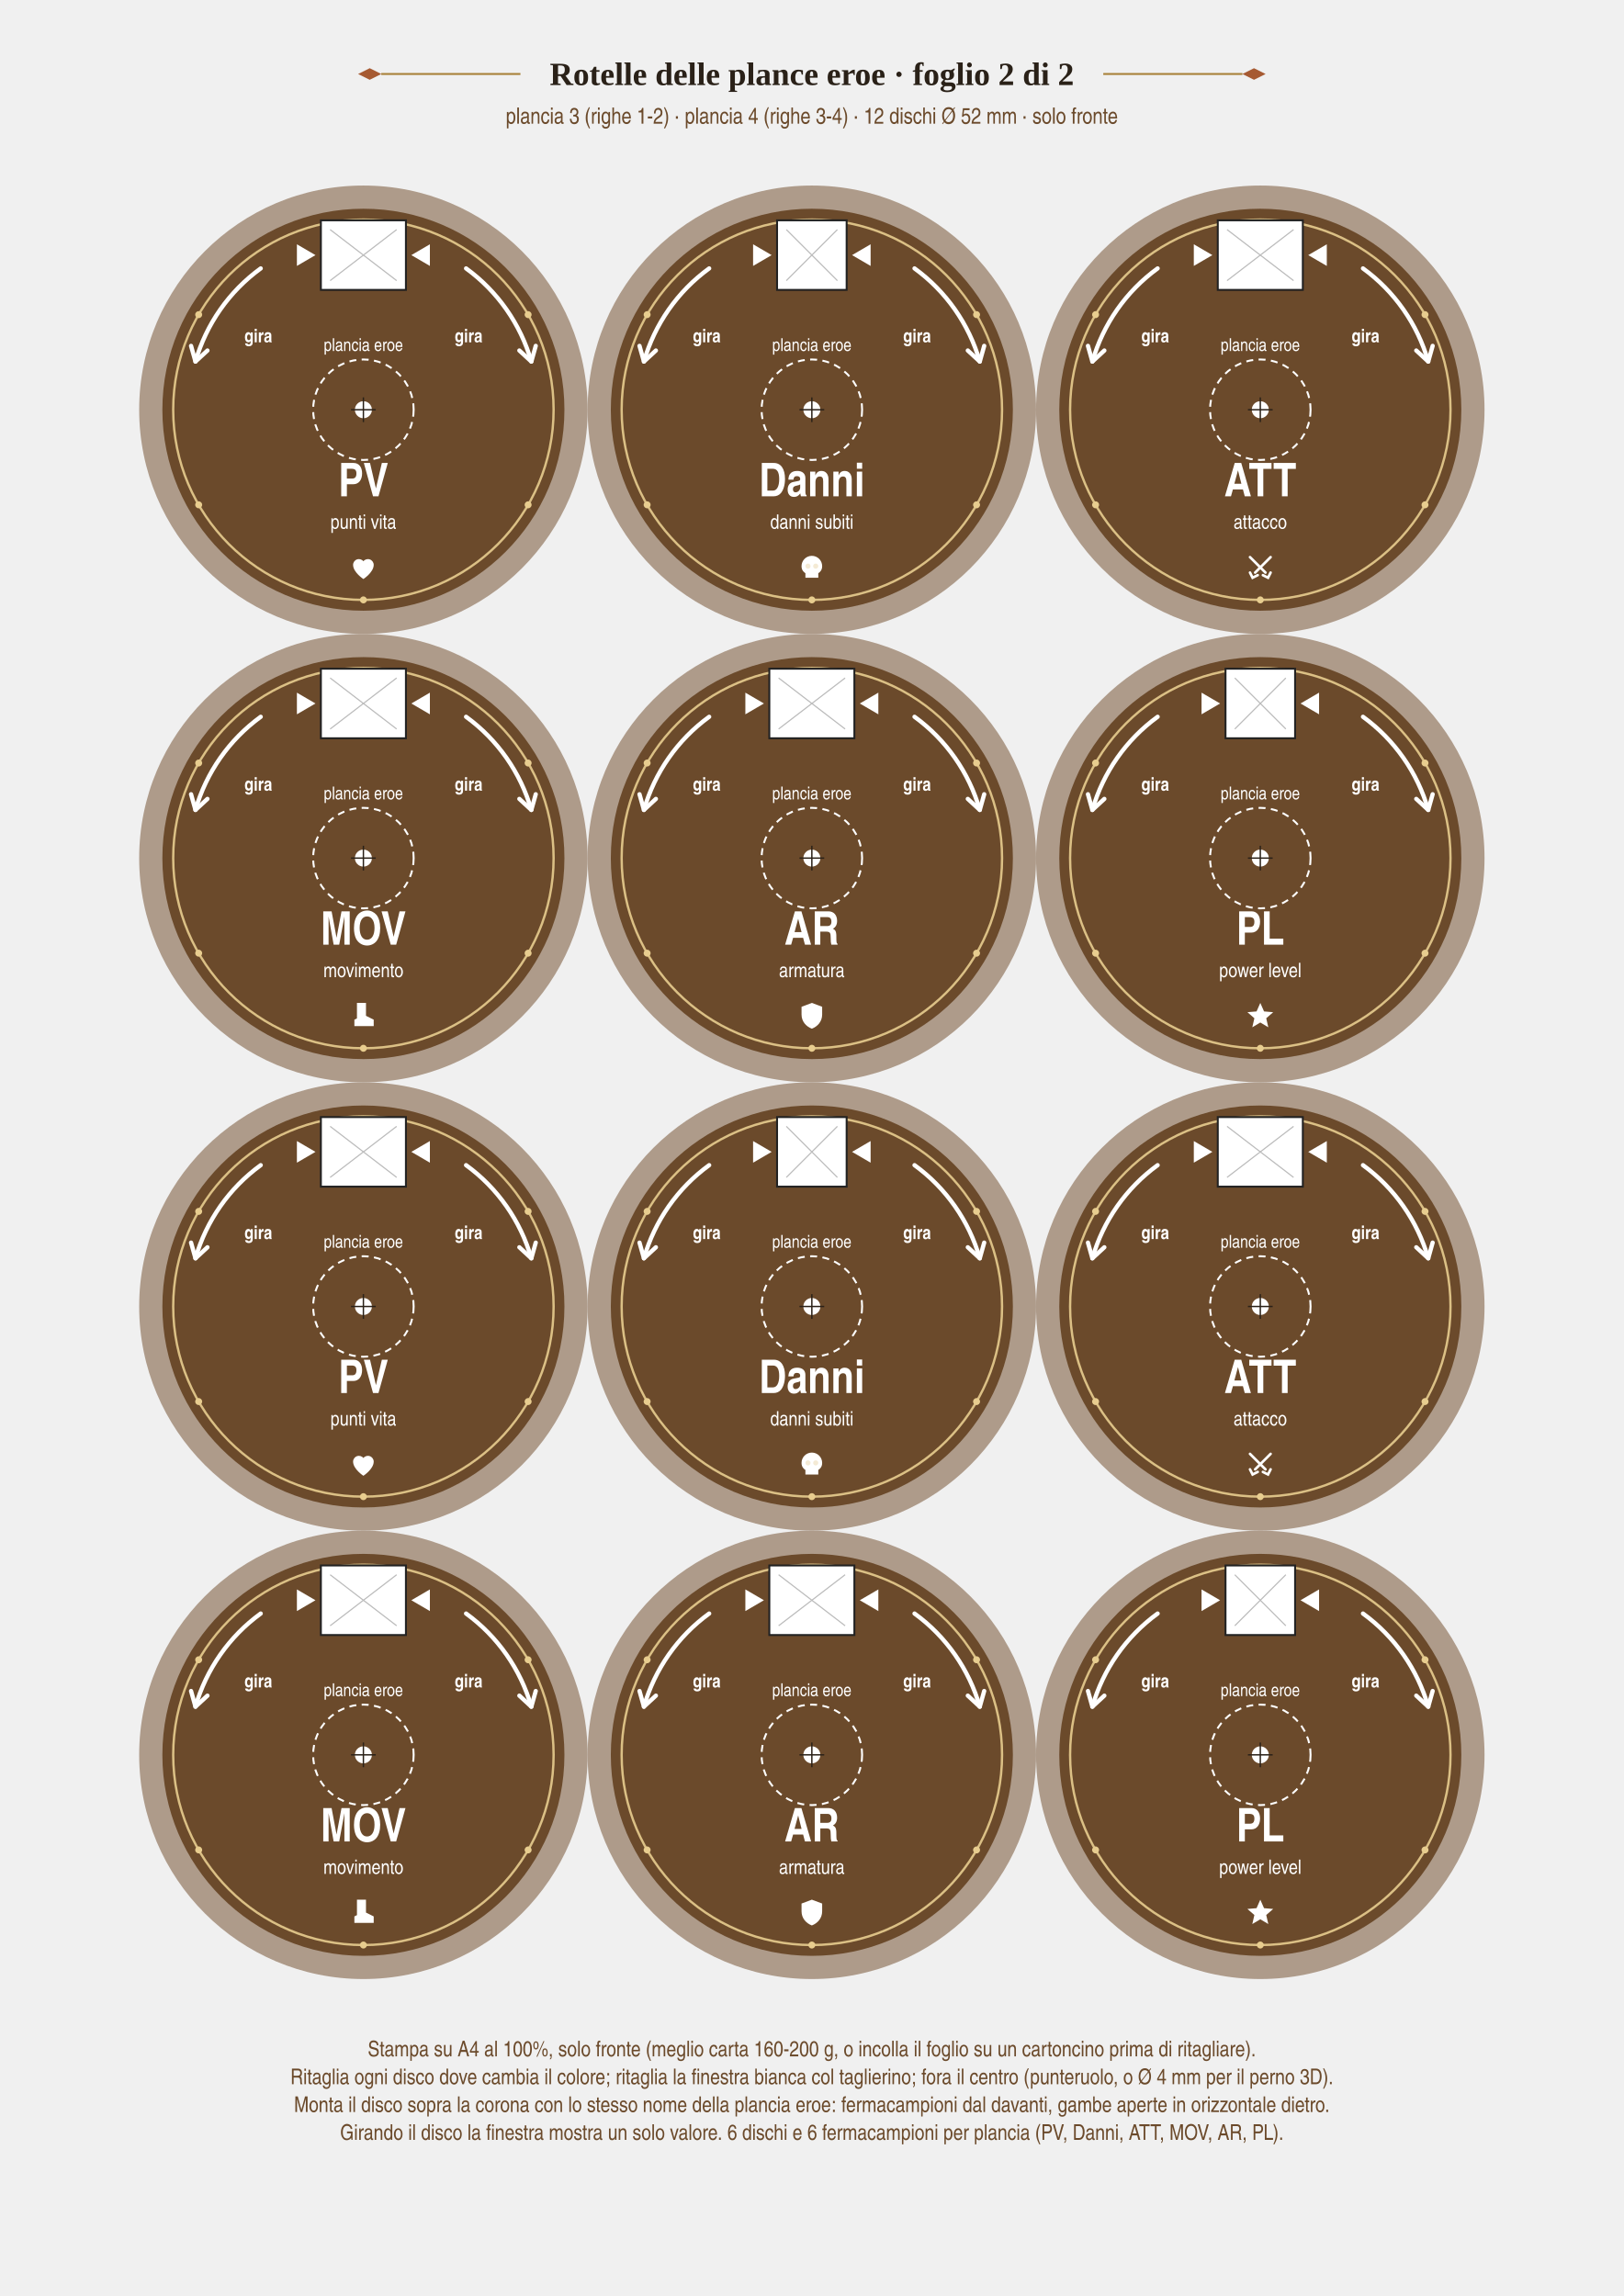
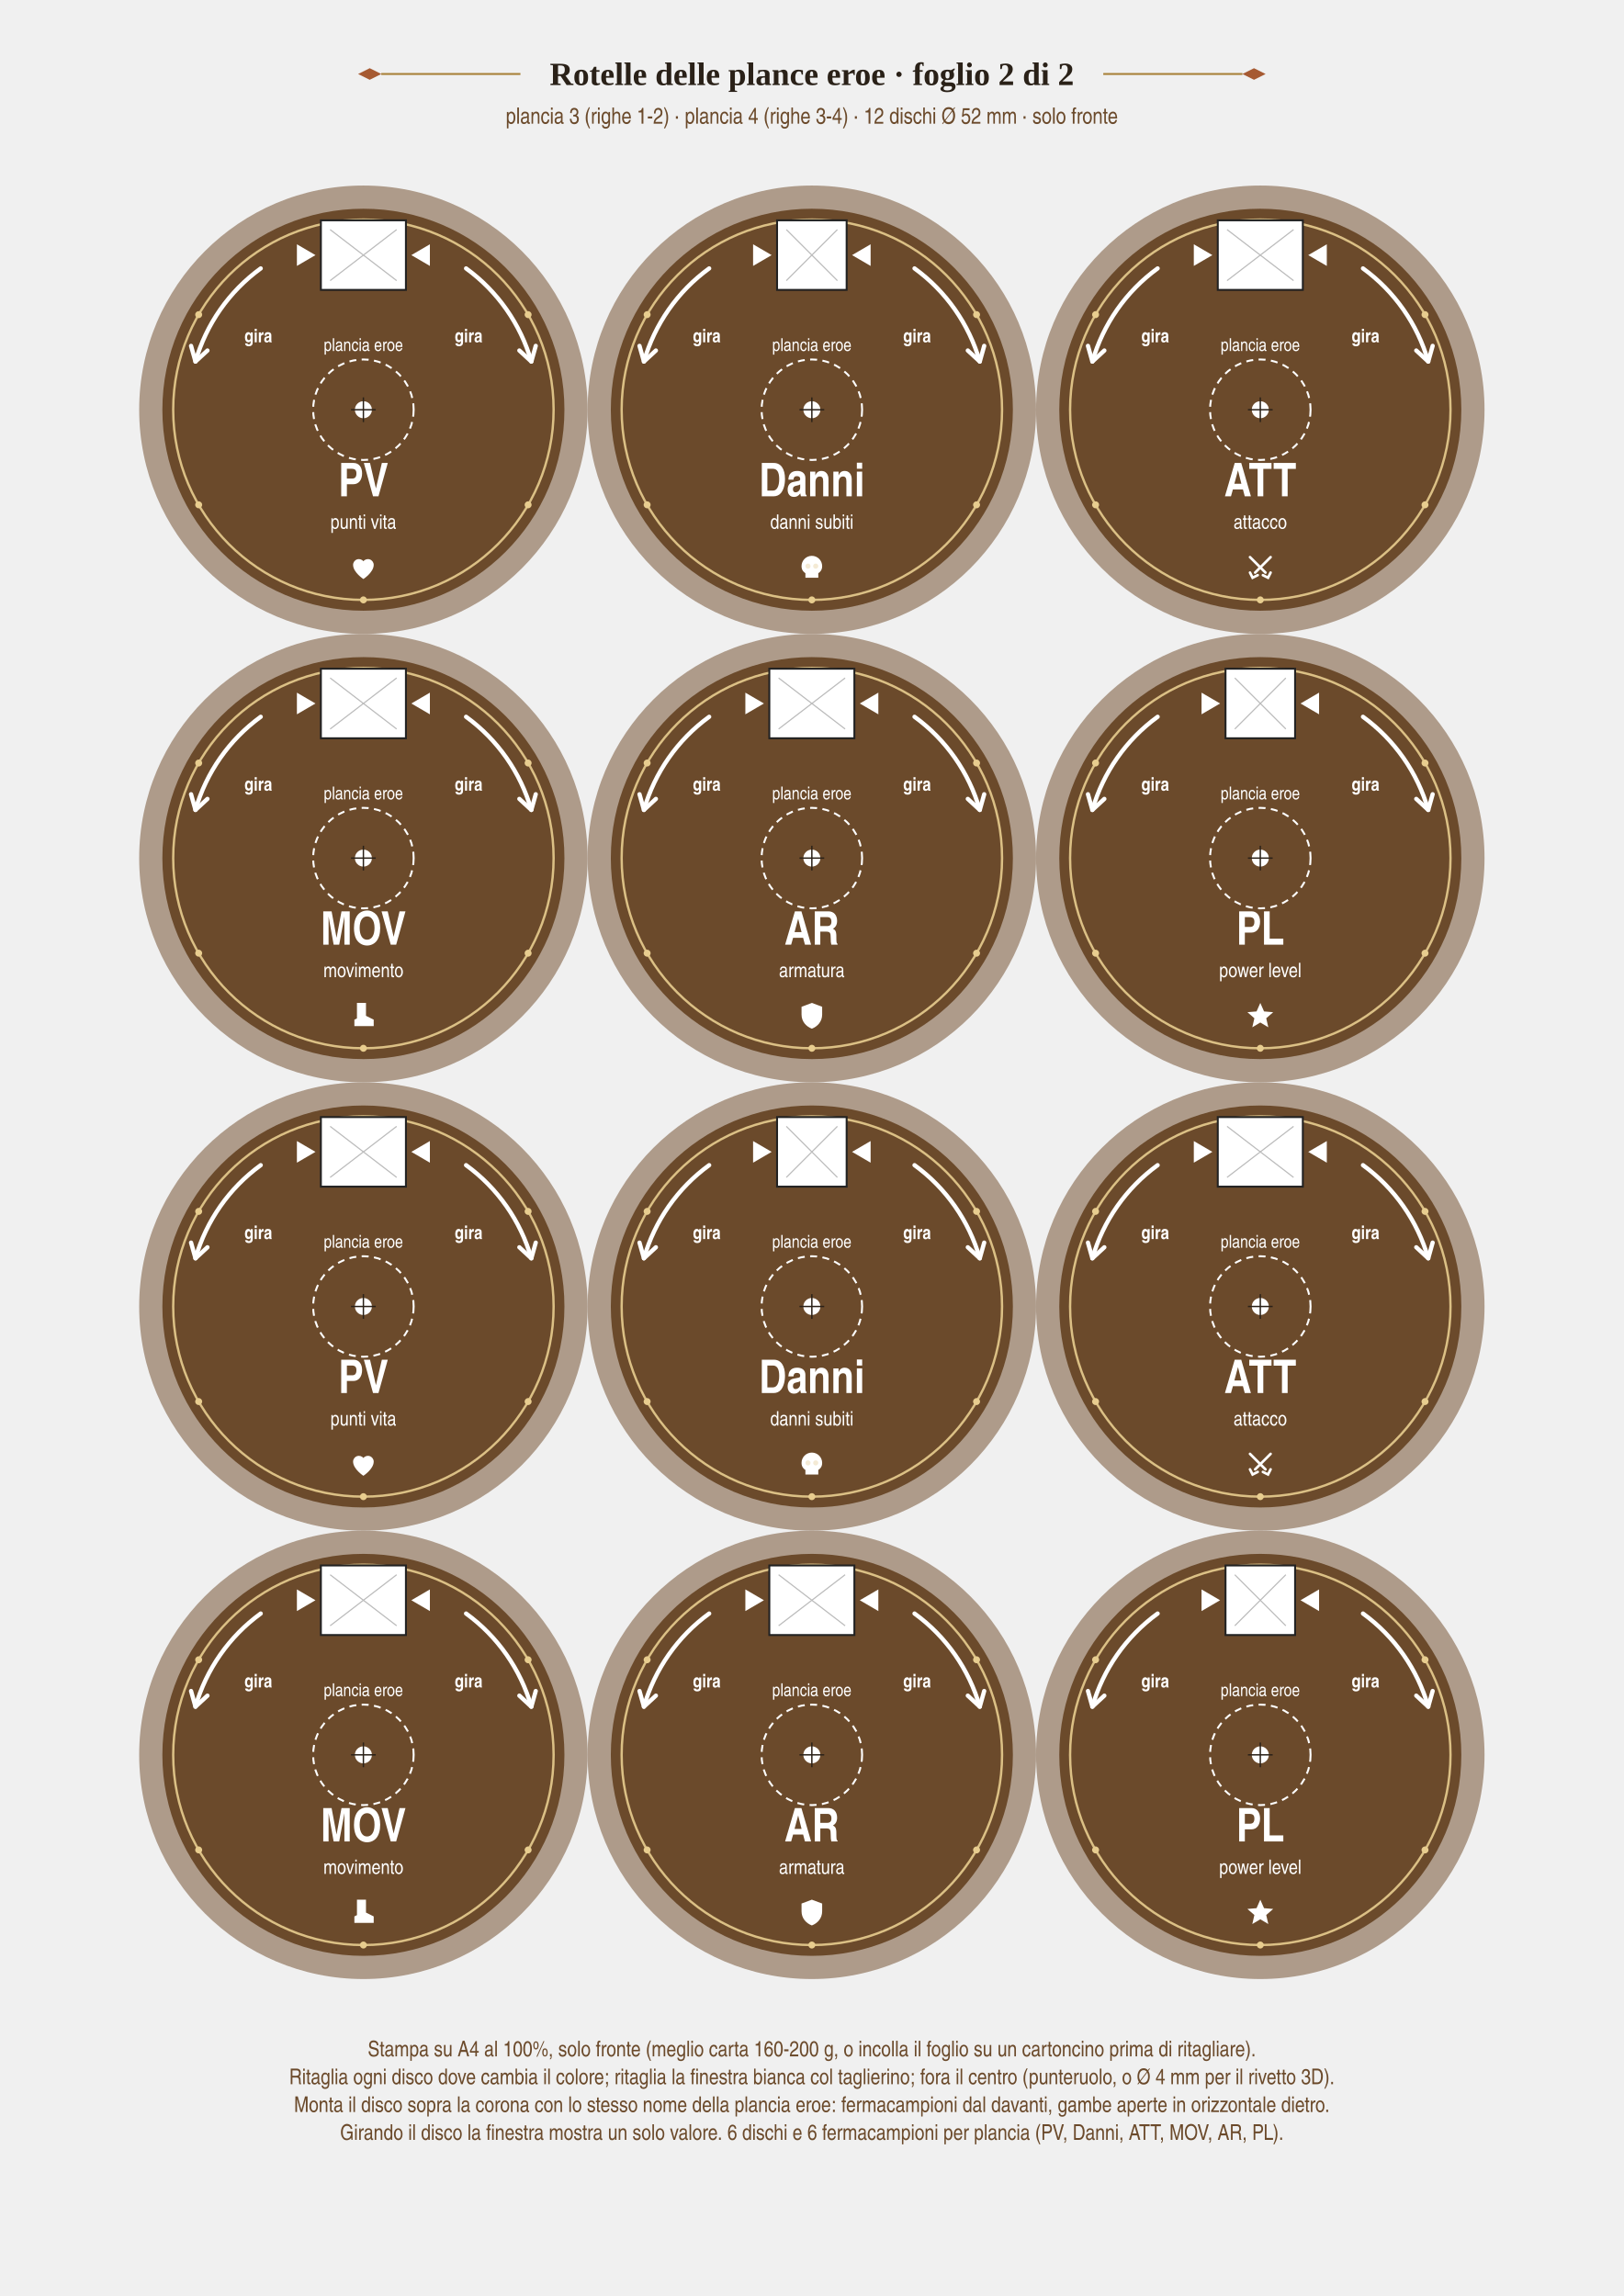
<svg xmlns="http://www.w3.org/2000/svg" width="210mm" height="297mm" viewBox="0 0 210 297" font-family="Liberation Sans Narrow">
  <text x="105.00" y="11.00" font-family="Liberation Serif" font-size="4.20" fill="#2a2118" text-anchor="middle" font-weight="bold">Rotelle delle plance eroe · foglio 2 di 2</text>
  <line x1="67.31" y1="9.57" x2="49.31" y2="9.57" stroke="#a8823a" stroke-width="0.25" />
  <polygon points="47.815,8.822 49.315,9.572 47.815,10.322 46.315,9.572" fill="#a65a32" />
  <line x1="142.69" y1="9.57" x2="160.69" y2="9.57" stroke="#a8823a" stroke-width="0.25" />
  <polygon points="162.185,8.822 163.685,9.572 162.185,10.322 160.685,9.572" fill="#a65a32" />
  <text x="105.00" y="16.00" font-family="Liberation Sans Narrow" font-size="2.90" fill="#6b4a2b" text-anchor="middle">plancia 3 (righe 1-2) · plancia 4 (righe 3-4) · 12 dischi Ø 52 mm · solo fronte</text>
  <circle cx="47.00" cy="53.00" r="29.00" fill="#ae9b8a" />
  <circle cx="47.00" cy="53.00" r="26.00" fill="#6b4a2b" />
  <circle cx="47.00" cy="53.00" r="24.60" fill="none" stroke="#e8cd8f" stroke-width="0.3" opacity="0.9" />
  <circle cx="68.304" cy="40.700" r="0.450" fill="#e8cd8f" />
  <circle cx="68.304" cy="65.300" r="0.450" fill="#e8cd8f" />
  <circle cx="47.000" cy="77.600" r="0.450" fill="#e8cd8f" />
  <circle cx="25.696" cy="65.300" r="0.450" fill="#e8cd8f" />
  <circle cx="25.696" cy="40.700" r="0.450" fill="#e8cd8f" />
  <rect x="41.50" y="28.50" width="11.0" height="9.0" fill="#ffffff" stroke="#222222" stroke-width="0.25" />
  <line x1="42.70" y1="29.70" x2="51.30" y2="36.30" stroke="#bbbbbb" stroke-width="0.15" />
  <line x1="51.30" y1="29.70" x2="42.70" y2="36.30" stroke="#bbbbbb" stroke-width="0.15" />
  <path d="M40.80 33.00L38.40 31.60L38.40 34.40Z" fill="#ffffff" />
  <path d="M53.20 33.00L55.60 31.60L55.60 34.40Z" fill="#ffffff" />
  <path d="M33.72 34.72A22.6 22.6 0 0 0 25.28 46.77" fill="none" stroke="#ffffff" stroke-width="0.55" stroke-linecap="round" />
  <path d="M24.71 44.74L25.28 46.77L26.83 45.34" fill="none" stroke="#ffffff" stroke-width="0.55" stroke-linecap="round" stroke-linejoin="round" />
  <text x="33.40" y="44.28" font-family="Liberation Sans Narrow" font-size="2.40" fill="#ffffff" text-anchor="middle" font-weight="bold">gira</text>
  <path d="M60.28 34.72A22.6 22.6 0 0 1 68.72 46.77" fill="none" stroke="#ffffff" stroke-width="0.55" stroke-linecap="round" />
  <path d="M69.29 44.74L68.72 46.77L67.17 45.34" fill="none" stroke="#ffffff" stroke-width="0.55" stroke-linecap="round" stroke-linejoin="round" />
  <text x="60.60" y="44.28" font-family="Liberation Sans Narrow" font-size="2.40" fill="#ffffff" text-anchor="middle" font-weight="bold">gira</text>
  <circle cx="47.00" cy="53.00" r="6.5" fill="none" stroke="#ffffff" stroke-width="0.25" stroke-dasharray="0.9 0.7" />
  <circle cx="47.00" cy="53.00" r="1.1" fill="#ffffff" />
  <line x1="45.40" y1="53.00" x2="48.60" y2="53.00" stroke="#2a2118" stroke-width="0.18" />
  <line x1="47.00" y1="51.40" x2="47.00" y2="54.60" stroke="#2a2118" stroke-width="0.18" />
  <text x="47.00" y="45.40" font-family="Liberation Sans Narrow" font-size="2.30" fill="#ffffff" text-anchor="middle">plancia eroe</text>
  <text x="47.00" y="64.20" font-family="Liberation Sans Narrow" font-size="6.00" fill="#ffffff" text-anchor="middle" font-weight="bold">PV</text>
  <text x="47.00" y="68.40" font-family="Liberation Sans Narrow" font-size="2.60" fill="#ffffff" text-anchor="middle">punti vita</text>
  <g transform="translate(45.00,71.40) scale(0.1666667)">
    <path d="M12 21s-8-5.2-8-11a4.5 4.5 0 0 1 8-2.8A4.5 4.5 0 0 1 20 10c0 5.8-8 11-8 11z" fill="#ffffff" />
  </g>
  <circle cx="105.00" cy="53.00" r="29.00" fill="#ae9b8a" />
  <circle cx="105.00" cy="53.00" r="26.00" fill="#6b4a2b" />
  <circle cx="105.00" cy="53.00" r="24.60" fill="none" stroke="#e8cd8f" stroke-width="0.3" opacity="0.9" />
  <circle cx="126.304" cy="40.700" r="0.450" fill="#e8cd8f" />
  <circle cx="126.304" cy="65.300" r="0.450" fill="#e8cd8f" />
  <circle cx="105.000" cy="77.600" r="0.450" fill="#e8cd8f" />
  <circle cx="83.696" cy="65.300" r="0.450" fill="#e8cd8f" />
  <circle cx="83.696" cy="40.700" r="0.450" fill="#e8cd8f" />
  <rect x="100.50" y="28.50" width="9.0" height="9.0" fill="#ffffff" stroke="#222222" stroke-width="0.25" />
  <line x1="101.70" y1="29.70" x2="108.30" y2="36.30" stroke="#bbbbbb" stroke-width="0.15" />
  <line x1="108.30" y1="29.70" x2="101.70" y2="36.30" stroke="#bbbbbb" stroke-width="0.15" />
  <path d="M99.80 33.00L97.40 31.60L97.40 34.40Z" fill="#ffffff" />
  <path d="M110.20 33.00L112.60 31.60L112.60 34.40Z" fill="#ffffff" />
  <path d="M91.72 34.72A22.6 22.6 0 0 0 83.28 46.77" fill="none" stroke="#ffffff" stroke-width="0.55" stroke-linecap="round" />
  <path d="M82.71 44.74L83.28 46.77L84.83 45.34" fill="none" stroke="#ffffff" stroke-width="0.55" stroke-linecap="round" stroke-linejoin="round" />
  <text x="91.40" y="44.28" font-family="Liberation Sans Narrow" font-size="2.40" fill="#ffffff" text-anchor="middle" font-weight="bold">gira</text>
  <path d="M118.28 34.72A22.6 22.6 0 0 1 126.72 46.77" fill="none" stroke="#ffffff" stroke-width="0.55" stroke-linecap="round" />
  <path d="M127.29 44.74L126.72 46.77L125.17 45.34" fill="none" stroke="#ffffff" stroke-width="0.55" stroke-linecap="round" stroke-linejoin="round" />
  <text x="118.60" y="44.28" font-family="Liberation Sans Narrow" font-size="2.40" fill="#ffffff" text-anchor="middle" font-weight="bold">gira</text>
  <circle cx="105.00" cy="53.00" r="6.5" fill="none" stroke="#ffffff" stroke-width="0.25" stroke-dasharray="0.9 0.7" />
  <circle cx="105.00" cy="53.00" r="1.1" fill="#ffffff" />
  <line x1="103.40" y1="53.00" x2="106.60" y2="53.00" stroke="#2a2118" stroke-width="0.18" />
  <line x1="105.00" y1="51.40" x2="105.00" y2="54.60" stroke="#2a2118" stroke-width="0.18" />
  <text x="105.00" y="45.40" font-family="Liberation Sans Narrow" font-size="2.30" fill="#ffffff" text-anchor="middle">plancia eroe</text>
  <text x="105.00" y="64.20" font-family="Liberation Sans Narrow" font-size="6.00" fill="#ffffff" text-anchor="middle" font-weight="bold">Danni</text>
  <text x="105.00" y="68.40" font-family="Liberation Sans Narrow" font-size="2.60" fill="#ffffff" text-anchor="middle">danni subiti</text>
  <g transform="translate(103.00,71.40) scale(0.1666667)">
    <path d="M12 3a8 8 0 0 0-8 8c0 3 1.5 4.5 3 5.5V20h10v-3.5c1.5-1 3-2.5 3-5.5a8 8 0 0 0-8-8z" fill="#ffffff" />
    <circle cx="9" cy="11" r="2" fill="#f4ead5" />
    <circle cx="15" cy="11" r="2" fill="#f4ead5" />
  </g>
  <circle cx="163.00" cy="53.00" r="29.00" fill="#ae9b8a" />
  <circle cx="163.00" cy="53.00" r="26.00" fill="#6b4a2b" />
  <circle cx="163.00" cy="53.00" r="24.60" fill="none" stroke="#e8cd8f" stroke-width="0.3" opacity="0.9" />
  <circle cx="184.304" cy="40.700" r="0.450" fill="#e8cd8f" />
  <circle cx="184.304" cy="65.300" r="0.450" fill="#e8cd8f" />
  <circle cx="163.000" cy="77.600" r="0.450" fill="#e8cd8f" />
  <circle cx="141.696" cy="65.300" r="0.450" fill="#e8cd8f" />
  <circle cx="141.696" cy="40.700" r="0.450" fill="#e8cd8f" />
  <rect x="157.50" y="28.50" width="11.0" height="9.0" fill="#ffffff" stroke="#222222" stroke-width="0.25" />
  <line x1="158.70" y1="29.70" x2="167.30" y2="36.30" stroke="#bbbbbb" stroke-width="0.15" />
  <line x1="167.30" y1="29.70" x2="158.70" y2="36.30" stroke="#bbbbbb" stroke-width="0.15" />
  <path d="M156.80 33.00L154.40 31.60L154.40 34.40Z" fill="#ffffff" />
  <path d="M169.20 33.00L171.60 31.60L171.60 34.40Z" fill="#ffffff" />
  <path d="M149.72 34.72A22.6 22.6 0 0 0 141.28 46.77" fill="none" stroke="#ffffff" stroke-width="0.55" stroke-linecap="round" />
  <path d="M140.71 44.74L141.28 46.77L142.83 45.34" fill="none" stroke="#ffffff" stroke-width="0.55" stroke-linecap="round" stroke-linejoin="round" />
  <text x="149.40" y="44.28" font-family="Liberation Sans Narrow" font-size="2.40" fill="#ffffff" text-anchor="middle" font-weight="bold">gira</text>
  <path d="M176.28 34.72A22.6 22.6 0 0 1 184.72 46.77" fill="none" stroke="#ffffff" stroke-width="0.55" stroke-linecap="round" />
  <path d="M185.29 44.74L184.72 46.77L183.17 45.34" fill="none" stroke="#ffffff" stroke-width="0.55" stroke-linecap="round" stroke-linejoin="round" />
  <text x="176.60" y="44.28" font-family="Liberation Sans Narrow" font-size="2.40" fill="#ffffff" text-anchor="middle" font-weight="bold">gira</text>
  <circle cx="163.00" cy="53.00" r="6.5" fill="none" stroke="#ffffff" stroke-width="0.25" stroke-dasharray="0.9 0.7" />
  <circle cx="163.00" cy="53.00" r="1.1" fill="#ffffff" />
  <line x1="161.40" y1="53.00" x2="164.60" y2="53.00" stroke="#2a2118" stroke-width="0.18" />
  <line x1="163.00" y1="51.40" x2="163.00" y2="54.60" stroke="#2a2118" stroke-width="0.18" />
  <text x="163.00" y="45.40" font-family="Liberation Sans Narrow" font-size="2.30" fill="#ffffff" text-anchor="middle">plancia eroe</text>
  <text x="163.00" y="64.20" font-family="Liberation Sans Narrow" font-size="6.00" fill="#ffffff" text-anchor="middle" font-weight="bold">ATT</text>
  <text x="163.00" y="68.40" font-family="Liberation Sans Narrow" font-size="2.60" fill="#ffffff" text-anchor="middle">attacco</text>
  <g transform="translate(161.00,71.40) scale(0.1666667)" fill="none" stroke="#ffffff" stroke-width="2" stroke-linecap="round">
    <path d="M4 4l12 12M20 4L8 16M14 18l4 2 2-4M10 18l-4 2-2-4" />
  </g>
  <circle cx="47.00" cy="111.00" r="29.00" fill="#ae9b8a" />
  <circle cx="47.00" cy="111.00" r="26.00" fill="#6b4a2b" />
  <circle cx="47.00" cy="111.00" r="24.60" fill="none" stroke="#e8cd8f" stroke-width="0.3" opacity="0.9" />
  <circle cx="68.304" cy="98.700" r="0.450" fill="#e8cd8f" />
  <circle cx="68.304" cy="123.300" r="0.450" fill="#e8cd8f" />
  <circle cx="47.000" cy="135.600" r="0.450" fill="#e8cd8f" />
  <circle cx="25.696" cy="123.300" r="0.450" fill="#e8cd8f" />
  <circle cx="25.696" cy="98.700" r="0.450" fill="#e8cd8f" />
  <rect x="41.50" y="86.50" width="11.0" height="9.0" fill="#ffffff" stroke="#222222" stroke-width="0.25" />
  <line x1="42.70" y1="87.70" x2="51.30" y2="94.30" stroke="#bbbbbb" stroke-width="0.15" />
  <line x1="51.30" y1="87.70" x2="42.70" y2="94.30" stroke="#bbbbbb" stroke-width="0.15" />
  <path d="M40.80 91.00L38.40 89.60L38.40 92.40Z" fill="#ffffff" />
  <path d="M53.20 91.00L55.60 89.60L55.60 92.40Z" fill="#ffffff" />
  <path d="M33.72 92.72A22.6 22.6 0 0 0 25.28 104.77" fill="none" stroke="#ffffff" stroke-width="0.55" stroke-linecap="round" />
  <path d="M24.71 102.74L25.28 104.77L26.83 103.34" fill="none" stroke="#ffffff" stroke-width="0.55" stroke-linecap="round" stroke-linejoin="round" />
  <text x="33.40" y="102.28" font-family="Liberation Sans Narrow" font-size="2.40" fill="#ffffff" text-anchor="middle" font-weight="bold">gira</text>
  <path d="M60.28 92.72A22.6 22.6 0 0 1 68.72 104.77" fill="none" stroke="#ffffff" stroke-width="0.55" stroke-linecap="round" />
  <path d="M69.29 102.74L68.72 104.77L67.17 103.34" fill="none" stroke="#ffffff" stroke-width="0.55" stroke-linecap="round" stroke-linejoin="round" />
  <text x="60.60" y="102.28" font-family="Liberation Sans Narrow" font-size="2.40" fill="#ffffff" text-anchor="middle" font-weight="bold">gira</text>
  <circle cx="47.00" cy="111.00" r="6.5" fill="none" stroke="#ffffff" stroke-width="0.25" stroke-dasharray="0.9 0.7" />
  <circle cx="47.00" cy="111.00" r="1.1" fill="#ffffff" />
  <line x1="45.40" y1="111.00" x2="48.60" y2="111.00" stroke="#2a2118" stroke-width="0.18" />
  <line x1="47.00" y1="109.40" x2="47.00" y2="112.60" stroke="#2a2118" stroke-width="0.18" />
  <text x="47.00" y="103.40" font-family="Liberation Sans Narrow" font-size="2.30" fill="#ffffff" text-anchor="middle">plancia eroe</text>
  <text x="47.00" y="122.20" font-family="Liberation Sans Narrow" font-size="6.00" fill="#ffffff" text-anchor="middle" font-weight="bold">MOV</text>
  <text x="47.00" y="126.40" font-family="Liberation Sans Narrow" font-size="2.60" fill="#ffffff" text-anchor="middle">movimento</text>
  <g transform="translate(45.00,129.40) scale(0.1666667)">
    <path d="M7 2h7v10l6 3v5H5v-5l2-1z" fill="#ffffff" />
  </g>
  <circle cx="105.00" cy="111.00" r="29.00" fill="#ae9b8a" />
  <circle cx="105.00" cy="111.00" r="26.00" fill="#6b4a2b" />
  <circle cx="105.00" cy="111.00" r="24.60" fill="none" stroke="#e8cd8f" stroke-width="0.3" opacity="0.9" />
  <circle cx="126.304" cy="98.700" r="0.450" fill="#e8cd8f" />
  <circle cx="126.304" cy="123.300" r="0.450" fill="#e8cd8f" />
  <circle cx="105.000" cy="135.600" r="0.450" fill="#e8cd8f" />
  <circle cx="83.696" cy="123.300" r="0.450" fill="#e8cd8f" />
  <circle cx="83.696" cy="98.700" r="0.450" fill="#e8cd8f" />
  <rect x="99.50" y="86.50" width="11.0" height="9.0" fill="#ffffff" stroke="#222222" stroke-width="0.25" />
  <line x1="100.70" y1="87.70" x2="109.30" y2="94.30" stroke="#bbbbbb" stroke-width="0.15" />
  <line x1="109.30" y1="87.70" x2="100.70" y2="94.30" stroke="#bbbbbb" stroke-width="0.15" />
  <path d="M98.80 91.00L96.40 89.60L96.40 92.40Z" fill="#ffffff" />
  <path d="M111.20 91.00L113.60 89.60L113.60 92.40Z" fill="#ffffff" />
  <path d="M91.72 92.72A22.6 22.6 0 0 0 83.28 104.77" fill="none" stroke="#ffffff" stroke-width="0.55" stroke-linecap="round" />
  <path d="M82.71 102.74L83.28 104.77L84.83 103.34" fill="none" stroke="#ffffff" stroke-width="0.55" stroke-linecap="round" stroke-linejoin="round" />
  <text x="91.40" y="102.28" font-family="Liberation Sans Narrow" font-size="2.40" fill="#ffffff" text-anchor="middle" font-weight="bold">gira</text>
  <path d="M118.28 92.72A22.6 22.6 0 0 1 126.72 104.77" fill="none" stroke="#ffffff" stroke-width="0.55" stroke-linecap="round" />
  <path d="M127.29 102.74L126.72 104.77L125.17 103.34" fill="none" stroke="#ffffff" stroke-width="0.55" stroke-linecap="round" stroke-linejoin="round" />
  <text x="118.60" y="102.28" font-family="Liberation Sans Narrow" font-size="2.40" fill="#ffffff" text-anchor="middle" font-weight="bold">gira</text>
  <circle cx="105.00" cy="111.00" r="6.5" fill="none" stroke="#ffffff" stroke-width="0.25" stroke-dasharray="0.9 0.7" />
  <circle cx="105.00" cy="111.00" r="1.1" fill="#ffffff" />
  <line x1="103.40" y1="111.00" x2="106.60" y2="111.00" stroke="#2a2118" stroke-width="0.18" />
  <line x1="105.00" y1="109.40" x2="105.00" y2="112.60" stroke="#2a2118" stroke-width="0.18" />
  <text x="105.00" y="103.40" font-family="Liberation Sans Narrow" font-size="2.30" fill="#ffffff" text-anchor="middle">plancia eroe</text>
  <text x="105.00" y="122.20" font-family="Liberation Sans Narrow" font-size="6.00" fill="#ffffff" text-anchor="middle" font-weight="bold">AR</text>
  <text x="105.00" y="126.40" font-family="Liberation Sans Narrow" font-size="2.60" fill="#ffffff" text-anchor="middle">armatura</text>
  <g transform="translate(103.00,129.40) scale(0.1666667)">
    <path d="M12 2l8 3v6c0 5.5-3.6 9.3-8 11-4.4-1.7-8-5.5-8-11V5z" fill="#ffffff" />
  </g>
  <circle cx="163.00" cy="111.00" r="29.00" fill="#ae9b8a" />
  <circle cx="163.00" cy="111.00" r="26.00" fill="#6b4a2b" />
  <circle cx="163.00" cy="111.00" r="24.60" fill="none" stroke="#e8cd8f" stroke-width="0.3" opacity="0.9" />
  <circle cx="184.304" cy="98.700" r="0.450" fill="#e8cd8f" />
  <circle cx="184.304" cy="123.300" r="0.450" fill="#e8cd8f" />
  <circle cx="163.000" cy="135.600" r="0.450" fill="#e8cd8f" />
  <circle cx="141.696" cy="123.300" r="0.450" fill="#e8cd8f" />
  <circle cx="141.696" cy="98.700" r="0.450" fill="#e8cd8f" />
  <rect x="158.50" y="86.50" width="9.0" height="9.0" fill="#ffffff" stroke="#222222" stroke-width="0.25" />
  <line x1="159.70" y1="87.70" x2="166.30" y2="94.30" stroke="#bbbbbb" stroke-width="0.15" />
  <line x1="166.30" y1="87.70" x2="159.70" y2="94.30" stroke="#bbbbbb" stroke-width="0.15" />
  <path d="M157.80 91.00L155.40 89.60L155.40 92.40Z" fill="#ffffff" />
  <path d="M168.20 91.00L170.60 89.60L170.60 92.40Z" fill="#ffffff" />
  <path d="M149.72 92.72A22.6 22.6 0 0 0 141.28 104.77" fill="none" stroke="#ffffff" stroke-width="0.55" stroke-linecap="round" />
  <path d="M140.71 102.74L141.28 104.77L142.83 103.34" fill="none" stroke="#ffffff" stroke-width="0.55" stroke-linecap="round" stroke-linejoin="round" />
  <text x="149.40" y="102.28" font-family="Liberation Sans Narrow" font-size="2.40" fill="#ffffff" text-anchor="middle" font-weight="bold">gira</text>
  <path d="M176.28 92.72A22.6 22.6 0 0 1 184.72 104.77" fill="none" stroke="#ffffff" stroke-width="0.55" stroke-linecap="round" />
  <path d="M185.29 102.74L184.72 104.77L183.17 103.34" fill="none" stroke="#ffffff" stroke-width="0.55" stroke-linecap="round" stroke-linejoin="round" />
  <text x="176.60" y="102.28" font-family="Liberation Sans Narrow" font-size="2.40" fill="#ffffff" text-anchor="middle" font-weight="bold">gira</text>
  <circle cx="163.00" cy="111.00" r="6.5" fill="none" stroke="#ffffff" stroke-width="0.25" stroke-dasharray="0.9 0.7" />
  <circle cx="163.00" cy="111.00" r="1.1" fill="#ffffff" />
  <line x1="161.40" y1="111.00" x2="164.60" y2="111.00" stroke="#2a2118" stroke-width="0.18" />
  <line x1="163.00" y1="109.40" x2="163.00" y2="112.60" stroke="#2a2118" stroke-width="0.18" />
  <text x="163.00" y="103.40" font-family="Liberation Sans Narrow" font-size="2.30" fill="#ffffff" text-anchor="middle">plancia eroe</text>
  <text x="163.00" y="122.20" font-family="Liberation Sans Narrow" font-size="6.00" fill="#ffffff" text-anchor="middle" font-weight="bold">PL</text>
  <text x="163.00" y="126.40" font-family="Liberation Sans Narrow" font-size="2.60" fill="#ffffff" text-anchor="middle">power level</text>
  <g transform="translate(161.00,129.40) scale(0.1666667)">
    <path d="M12 2l2.9 6.6 7.1.6-5.4 4.7 1.6 7L12 17.2 5.8 20.9l1.6-7L2 9.2l7.1-.6z" fill="#ffffff" />
  </g>
  <circle cx="47.00" cy="169.00" r="29.00" fill="#ae9b8a" />
  <circle cx="47.00" cy="169.00" r="26.00" fill="#6b4a2b" />
  <circle cx="47.00" cy="169.00" r="24.60" fill="none" stroke="#e8cd8f" stroke-width="0.3" opacity="0.9" />
  <circle cx="68.304" cy="156.700" r="0.450" fill="#e8cd8f" />
  <circle cx="68.304" cy="181.300" r="0.450" fill="#e8cd8f" />
  <circle cx="47.000" cy="193.600" r="0.450" fill="#e8cd8f" />
  <circle cx="25.696" cy="181.300" r="0.450" fill="#e8cd8f" />
  <circle cx="25.696" cy="156.700" r="0.450" fill="#e8cd8f" />
  <rect x="41.50" y="144.50" width="11.0" height="9.0" fill="#ffffff" stroke="#222222" stroke-width="0.25" />
  <line x1="42.70" y1="145.70" x2="51.30" y2="152.30" stroke="#bbbbbb" stroke-width="0.15" />
  <line x1="51.30" y1="145.70" x2="42.70" y2="152.30" stroke="#bbbbbb" stroke-width="0.15" />
  <path d="M40.80 149.00L38.40 147.60L38.40 150.40Z" fill="#ffffff" />
  <path d="M53.20 149.00L55.60 147.60L55.60 150.40Z" fill="#ffffff" />
  <path d="M33.72 150.72A22.6 22.6 0 0 0 25.28 162.77" fill="none" stroke="#ffffff" stroke-width="0.55" stroke-linecap="round" />
  <path d="M24.71 160.74L25.28 162.77L26.83 161.34" fill="none" stroke="#ffffff" stroke-width="0.55" stroke-linecap="round" stroke-linejoin="round" />
  <text x="33.40" y="160.28" font-family="Liberation Sans Narrow" font-size="2.40" fill="#ffffff" text-anchor="middle" font-weight="bold">gira</text>
  <path d="M60.28 150.72A22.6 22.6 0 0 1 68.72 162.77" fill="none" stroke="#ffffff" stroke-width="0.55" stroke-linecap="round" />
  <path d="M69.29 160.74L68.72 162.77L67.17 161.34" fill="none" stroke="#ffffff" stroke-width="0.55" stroke-linecap="round" stroke-linejoin="round" />
  <text x="60.60" y="160.28" font-family="Liberation Sans Narrow" font-size="2.40" fill="#ffffff" text-anchor="middle" font-weight="bold">gira</text>
  <circle cx="47.00" cy="169.00" r="6.5" fill="none" stroke="#ffffff" stroke-width="0.25" stroke-dasharray="0.9 0.7" />
  <circle cx="47.00" cy="169.00" r="1.1" fill="#ffffff" />
  <line x1="45.40" y1="169.00" x2="48.60" y2="169.00" stroke="#2a2118" stroke-width="0.18" />
  <line x1="47.00" y1="167.40" x2="47.00" y2="170.60" stroke="#2a2118" stroke-width="0.18" />
  <text x="47.00" y="161.40" font-family="Liberation Sans Narrow" font-size="2.30" fill="#ffffff" text-anchor="middle">plancia eroe</text>
  <text x="47.00" y="180.20" font-family="Liberation Sans Narrow" font-size="6.00" fill="#ffffff" text-anchor="middle" font-weight="bold">PV</text>
  <text x="47.00" y="184.40" font-family="Liberation Sans Narrow" font-size="2.60" fill="#ffffff" text-anchor="middle">punti vita</text>
  <g transform="translate(45.00,187.40) scale(0.1666667)">
    <path d="M12 21s-8-5.2-8-11a4.5 4.5 0 0 1 8-2.8A4.5 4.5 0 0 1 20 10c0 5.8-8 11-8 11z" fill="#ffffff" />
  </g>
  <circle cx="105.00" cy="169.00" r="29.00" fill="#ae9b8a" />
  <circle cx="105.00" cy="169.00" r="26.00" fill="#6b4a2b" />
  <circle cx="105.00" cy="169.00" r="24.60" fill="none" stroke="#e8cd8f" stroke-width="0.3" opacity="0.9" />
  <circle cx="126.304" cy="156.700" r="0.450" fill="#e8cd8f" />
  <circle cx="126.304" cy="181.300" r="0.450" fill="#e8cd8f" />
  <circle cx="105.000" cy="193.600" r="0.450" fill="#e8cd8f" />
  <circle cx="83.696" cy="181.300" r="0.450" fill="#e8cd8f" />
  <circle cx="83.696" cy="156.700" r="0.450" fill="#e8cd8f" />
  <rect x="100.50" y="144.50" width="9.0" height="9.0" fill="#ffffff" stroke="#222222" stroke-width="0.25" />
  <line x1="101.70" y1="145.70" x2="108.30" y2="152.30" stroke="#bbbbbb" stroke-width="0.15" />
  <line x1="108.30" y1="145.70" x2="101.70" y2="152.30" stroke="#bbbbbb" stroke-width="0.15" />
  <path d="M99.80 149.00L97.40 147.60L97.40 150.40Z" fill="#ffffff" />
  <path d="M110.20 149.00L112.60 147.60L112.60 150.40Z" fill="#ffffff" />
  <path d="M91.72 150.72A22.6 22.6 0 0 0 83.28 162.77" fill="none" stroke="#ffffff" stroke-width="0.55" stroke-linecap="round" />
  <path d="M82.71 160.74L83.28 162.77L84.83 161.34" fill="none" stroke="#ffffff" stroke-width="0.55" stroke-linecap="round" stroke-linejoin="round" />
  <text x="91.40" y="160.28" font-family="Liberation Sans Narrow" font-size="2.40" fill="#ffffff" text-anchor="middle" font-weight="bold">gira</text>
  <path d="M118.28 150.72A22.6 22.6 0 0 1 126.72 162.77" fill="none" stroke="#ffffff" stroke-width="0.55" stroke-linecap="round" />
  <path d="M127.29 160.74L126.72 162.77L125.17 161.34" fill="none" stroke="#ffffff" stroke-width="0.55" stroke-linecap="round" stroke-linejoin="round" />
  <text x="118.60" y="160.28" font-family="Liberation Sans Narrow" font-size="2.40" fill="#ffffff" text-anchor="middle" font-weight="bold">gira</text>
  <circle cx="105.00" cy="169.00" r="6.5" fill="none" stroke="#ffffff" stroke-width="0.25" stroke-dasharray="0.9 0.7" />
  <circle cx="105.00" cy="169.00" r="1.1" fill="#ffffff" />
  <line x1="103.40" y1="169.00" x2="106.60" y2="169.00" stroke="#2a2118" stroke-width="0.18" />
  <line x1="105.00" y1="167.40" x2="105.00" y2="170.60" stroke="#2a2118" stroke-width="0.18" />
  <text x="105.00" y="161.40" font-family="Liberation Sans Narrow" font-size="2.30" fill="#ffffff" text-anchor="middle">plancia eroe</text>
  <text x="105.00" y="180.20" font-family="Liberation Sans Narrow" font-size="6.00" fill="#ffffff" text-anchor="middle" font-weight="bold">Danni</text>
  <text x="105.00" y="184.40" font-family="Liberation Sans Narrow" font-size="2.60" fill="#ffffff" text-anchor="middle">danni subiti</text>
  <g transform="translate(103.00,187.40) scale(0.1666667)">
    <path d="M12 3a8 8 0 0 0-8 8c0 3 1.5 4.5 3 5.5V20h10v-3.5c1.5-1 3-2.5 3-5.5a8 8 0 0 0-8-8z" fill="#ffffff" />
    <circle cx="9" cy="11" r="2" fill="#f4ead5" />
    <circle cx="15" cy="11" r="2" fill="#f4ead5" />
  </g>
  <circle cx="163.00" cy="169.00" r="29.00" fill="#ae9b8a" />
  <circle cx="163.00" cy="169.00" r="26.00" fill="#6b4a2b" />
  <circle cx="163.00" cy="169.00" r="24.60" fill="none" stroke="#e8cd8f" stroke-width="0.3" opacity="0.9" />
  <circle cx="184.304" cy="156.700" r="0.450" fill="#e8cd8f" />
  <circle cx="184.304" cy="181.300" r="0.450" fill="#e8cd8f" />
  <circle cx="163.000" cy="193.600" r="0.450" fill="#e8cd8f" />
  <circle cx="141.696" cy="181.300" r="0.450" fill="#e8cd8f" />
  <circle cx="141.696" cy="156.700" r="0.450" fill="#e8cd8f" />
  <rect x="157.50" y="144.50" width="11.0" height="9.0" fill="#ffffff" stroke="#222222" stroke-width="0.25" />
  <line x1="158.70" y1="145.70" x2="167.30" y2="152.30" stroke="#bbbbbb" stroke-width="0.15" />
  <line x1="167.30" y1="145.70" x2="158.70" y2="152.30" stroke="#bbbbbb" stroke-width="0.15" />
  <path d="M156.80 149.00L154.40 147.60L154.40 150.40Z" fill="#ffffff" />
  <path d="M169.20 149.00L171.60 147.60L171.60 150.40Z" fill="#ffffff" />
  <path d="M149.72 150.72A22.6 22.6 0 0 0 141.28 162.77" fill="none" stroke="#ffffff" stroke-width="0.55" stroke-linecap="round" />
  <path d="M140.71 160.74L141.28 162.77L142.83 161.34" fill="none" stroke="#ffffff" stroke-width="0.55" stroke-linecap="round" stroke-linejoin="round" />
  <text x="149.40" y="160.28" font-family="Liberation Sans Narrow" font-size="2.40" fill="#ffffff" text-anchor="middle" font-weight="bold">gira</text>
  <path d="M176.28 150.72A22.6 22.6 0 0 1 184.72 162.77" fill="none" stroke="#ffffff" stroke-width="0.55" stroke-linecap="round" />
  <path d="M185.29 160.74L184.72 162.77L183.17 161.34" fill="none" stroke="#ffffff" stroke-width="0.55" stroke-linecap="round" stroke-linejoin="round" />
  <text x="176.60" y="160.28" font-family="Liberation Sans Narrow" font-size="2.40" fill="#ffffff" text-anchor="middle" font-weight="bold">gira</text>
  <circle cx="163.00" cy="169.00" r="6.5" fill="none" stroke="#ffffff" stroke-width="0.25" stroke-dasharray="0.9 0.7" />
  <circle cx="163.00" cy="169.00" r="1.1" fill="#ffffff" />
  <line x1="161.40" y1="169.00" x2="164.60" y2="169.00" stroke="#2a2118" stroke-width="0.18" />
  <line x1="163.00" y1="167.40" x2="163.00" y2="170.60" stroke="#2a2118" stroke-width="0.18" />
  <text x="163.00" y="161.40" font-family="Liberation Sans Narrow" font-size="2.30" fill="#ffffff" text-anchor="middle">plancia eroe</text>
  <text x="163.00" y="180.20" font-family="Liberation Sans Narrow" font-size="6.00" fill="#ffffff" text-anchor="middle" font-weight="bold">ATT</text>
  <text x="163.00" y="184.40" font-family="Liberation Sans Narrow" font-size="2.60" fill="#ffffff" text-anchor="middle">attacco</text>
  <g transform="translate(161.00,187.40) scale(0.1666667)" fill="none" stroke="#ffffff" stroke-width="2" stroke-linecap="round">
    <path d="M4 4l12 12M20 4L8 16M14 18l4 2 2-4M10 18l-4 2-2-4" />
  </g>
  <circle cx="47.00" cy="227.00" r="29.00" fill="#ae9b8a" />
  <circle cx="47.00" cy="227.00" r="26.00" fill="#6b4a2b" />
  <circle cx="47.00" cy="227.00" r="24.60" fill="none" stroke="#e8cd8f" stroke-width="0.3" opacity="0.9" />
  <circle cx="68.304" cy="214.700" r="0.450" fill="#e8cd8f" />
  <circle cx="68.304" cy="239.300" r="0.450" fill="#e8cd8f" />
  <circle cx="47.000" cy="251.600" r="0.450" fill="#e8cd8f" />
  <circle cx="25.696" cy="239.300" r="0.450" fill="#e8cd8f" />
  <circle cx="25.696" cy="214.700" r="0.450" fill="#e8cd8f" />
  <rect x="41.50" y="202.50" width="11.0" height="9.0" fill="#ffffff" stroke="#222222" stroke-width="0.25" />
  <line x1="42.70" y1="203.70" x2="51.30" y2="210.30" stroke="#bbbbbb" stroke-width="0.15" />
  <line x1="51.30" y1="203.70" x2="42.70" y2="210.30" stroke="#bbbbbb" stroke-width="0.15" />
  <path d="M40.80 207.00L38.40 205.60L38.40 208.40Z" fill="#ffffff" />
  <path d="M53.20 207.00L55.60 205.60L55.60 208.40Z" fill="#ffffff" />
  <path d="M33.72 208.72A22.6 22.6 0 0 0 25.28 220.77" fill="none" stroke="#ffffff" stroke-width="0.55" stroke-linecap="round" />
  <path d="M24.71 218.74L25.28 220.77L26.83 219.34" fill="none" stroke="#ffffff" stroke-width="0.55" stroke-linecap="round" stroke-linejoin="round" />
  <text x="33.40" y="218.28" font-family="Liberation Sans Narrow" font-size="2.40" fill="#ffffff" text-anchor="middle" font-weight="bold">gira</text>
  <path d="M60.28 208.72A22.6 22.6 0 0 1 68.72 220.77" fill="none" stroke="#ffffff" stroke-width="0.55" stroke-linecap="round" />
  <path d="M69.29 218.74L68.72 220.77L67.17 219.34" fill="none" stroke="#ffffff" stroke-width="0.55" stroke-linecap="round" stroke-linejoin="round" />
  <text x="60.60" y="218.28" font-family="Liberation Sans Narrow" font-size="2.40" fill="#ffffff" text-anchor="middle" font-weight="bold">gira</text>
  <circle cx="47.00" cy="227.00" r="6.5" fill="none" stroke="#ffffff" stroke-width="0.25" stroke-dasharray="0.9 0.7" />
  <circle cx="47.00" cy="227.00" r="1.1" fill="#ffffff" />
  <line x1="45.40" y1="227.00" x2="48.60" y2="227.00" stroke="#2a2118" stroke-width="0.18" />
  <line x1="47.00" y1="225.40" x2="47.00" y2="228.60" stroke="#2a2118" stroke-width="0.18" />
  <text x="47.00" y="219.40" font-family="Liberation Sans Narrow" font-size="2.30" fill="#ffffff" text-anchor="middle">plancia eroe</text>
  <text x="47.00" y="238.20" font-family="Liberation Sans Narrow" font-size="6.00" fill="#ffffff" text-anchor="middle" font-weight="bold">MOV</text>
  <text x="47.00" y="242.40" font-family="Liberation Sans Narrow" font-size="2.60" fill="#ffffff" text-anchor="middle">movimento</text>
  <g transform="translate(45.00,245.40) scale(0.1666667)">
    <path d="M7 2h7v10l6 3v5H5v-5l2-1z" fill="#ffffff" />
  </g>
  <circle cx="105.00" cy="227.00" r="29.00" fill="#ae9b8a" />
  <circle cx="105.00" cy="227.00" r="26.00" fill="#6b4a2b" />
  <circle cx="105.00" cy="227.00" r="24.60" fill="none" stroke="#e8cd8f" stroke-width="0.3" opacity="0.9" />
  <circle cx="126.304" cy="214.700" r="0.450" fill="#e8cd8f" />
  <circle cx="126.304" cy="239.300" r="0.450" fill="#e8cd8f" />
  <circle cx="105.000" cy="251.600" r="0.450" fill="#e8cd8f" />
  <circle cx="83.696" cy="239.300" r="0.450" fill="#e8cd8f" />
  <circle cx="83.696" cy="214.700" r="0.450" fill="#e8cd8f" />
  <rect x="99.50" y="202.50" width="11.0" height="9.0" fill="#ffffff" stroke="#222222" stroke-width="0.25" />
  <line x1="100.70" y1="203.70" x2="109.30" y2="210.30" stroke="#bbbbbb" stroke-width="0.15" />
  <line x1="109.30" y1="203.70" x2="100.70" y2="210.30" stroke="#bbbbbb" stroke-width="0.15" />
  <path d="M98.80 207.00L96.40 205.60L96.40 208.40Z" fill="#ffffff" />
  <path d="M111.20 207.00L113.60 205.60L113.60 208.40Z" fill="#ffffff" />
  <path d="M91.72 208.72A22.6 22.6 0 0 0 83.28 220.77" fill="none" stroke="#ffffff" stroke-width="0.55" stroke-linecap="round" />
  <path d="M82.71 218.74L83.28 220.77L84.83 219.34" fill="none" stroke="#ffffff" stroke-width="0.55" stroke-linecap="round" stroke-linejoin="round" />
  <text x="91.40" y="218.28" font-family="Liberation Sans Narrow" font-size="2.40" fill="#ffffff" text-anchor="middle" font-weight="bold">gira</text>
  <path d="M118.28 208.72A22.6 22.6 0 0 1 126.72 220.77" fill="none" stroke="#ffffff" stroke-width="0.55" stroke-linecap="round" />
  <path d="M127.29 218.74L126.72 220.77L125.17 219.34" fill="none" stroke="#ffffff" stroke-width="0.55" stroke-linecap="round" stroke-linejoin="round" />
  <text x="118.60" y="218.28" font-family="Liberation Sans Narrow" font-size="2.40" fill="#ffffff" text-anchor="middle" font-weight="bold">gira</text>
  <circle cx="105.00" cy="227.00" r="6.5" fill="none" stroke="#ffffff" stroke-width="0.25" stroke-dasharray="0.9 0.7" />
  <circle cx="105.00" cy="227.00" r="1.1" fill="#ffffff" />
  <line x1="103.40" y1="227.00" x2="106.60" y2="227.00" stroke="#2a2118" stroke-width="0.18" />
  <line x1="105.00" y1="225.40" x2="105.00" y2="228.60" stroke="#2a2118" stroke-width="0.18" />
  <text x="105.00" y="219.40" font-family="Liberation Sans Narrow" font-size="2.30" fill="#ffffff" text-anchor="middle">plancia eroe</text>
  <text x="105.00" y="238.20" font-family="Liberation Sans Narrow" font-size="6.00" fill="#ffffff" text-anchor="middle" font-weight="bold">AR</text>
  <text x="105.00" y="242.40" font-family="Liberation Sans Narrow" font-size="2.60" fill="#ffffff" text-anchor="middle">armatura</text>
  <g transform="translate(103.00,245.40) scale(0.1666667)">
    <path d="M12 2l8 3v6c0 5.5-3.6 9.3-8 11-4.4-1.7-8-5.5-8-11V5z" fill="#ffffff" />
  </g>
  <circle cx="163.00" cy="227.00" r="29.00" fill="#ae9b8a" />
  <circle cx="163.00" cy="227.00" r="26.00" fill="#6b4a2b" />
  <circle cx="163.00" cy="227.00" r="24.60" fill="none" stroke="#e8cd8f" stroke-width="0.3" opacity="0.9" />
  <circle cx="184.304" cy="214.700" r="0.450" fill="#e8cd8f" />
  <circle cx="184.304" cy="239.300" r="0.450" fill="#e8cd8f" />
  <circle cx="163.000" cy="251.600" r="0.450" fill="#e8cd8f" />
  <circle cx="141.696" cy="239.300" r="0.450" fill="#e8cd8f" />
  <circle cx="141.696" cy="214.700" r="0.450" fill="#e8cd8f" />
  <rect x="158.50" y="202.50" width="9.0" height="9.0" fill="#ffffff" stroke="#222222" stroke-width="0.25" />
  <line x1="159.70" y1="203.70" x2="166.30" y2="210.30" stroke="#bbbbbb" stroke-width="0.15" />
  <line x1="166.30" y1="203.70" x2="159.70" y2="210.30" stroke="#bbbbbb" stroke-width="0.15" />
  <path d="M157.80 207.00L155.40 205.60L155.40 208.40Z" fill="#ffffff" />
  <path d="M168.20 207.00L170.60 205.60L170.60 208.40Z" fill="#ffffff" />
  <path d="M149.72 208.72A22.6 22.6 0 0 0 141.28 220.77" fill="none" stroke="#ffffff" stroke-width="0.55" stroke-linecap="round" />
  <path d="M140.71 218.74L141.28 220.77L142.83 219.34" fill="none" stroke="#ffffff" stroke-width="0.55" stroke-linecap="round" stroke-linejoin="round" />
  <text x="149.40" y="218.28" font-family="Liberation Sans Narrow" font-size="2.40" fill="#ffffff" text-anchor="middle" font-weight="bold">gira</text>
  <path d="M176.28 208.72A22.6 22.6 0 0 1 184.72 220.77" fill="none" stroke="#ffffff" stroke-width="0.55" stroke-linecap="round" />
  <path d="M185.29 218.74L184.72 220.77L183.17 219.34" fill="none" stroke="#ffffff" stroke-width="0.55" stroke-linecap="round" stroke-linejoin="round" />
  <text x="176.60" y="218.28" font-family="Liberation Sans Narrow" font-size="2.40" fill="#ffffff" text-anchor="middle" font-weight="bold">gira</text>
  <circle cx="163.00" cy="227.00" r="6.5" fill="none" stroke="#ffffff" stroke-width="0.25" stroke-dasharray="0.9 0.7" />
  <circle cx="163.00" cy="227.00" r="1.1" fill="#ffffff" />
  <line x1="161.40" y1="227.00" x2="164.60" y2="227.00" stroke="#2a2118" stroke-width="0.18" />
  <line x1="163.00" y1="225.40" x2="163.00" y2="228.60" stroke="#2a2118" stroke-width="0.18" />
  <text x="163.00" y="219.40" font-family="Liberation Sans Narrow" font-size="2.30" fill="#ffffff" text-anchor="middle">plancia eroe</text>
  <text x="163.00" y="238.20" font-family="Liberation Sans Narrow" font-size="6.00" fill="#ffffff" text-anchor="middle" font-weight="bold">PL</text>
  <text x="163.00" y="242.40" font-family="Liberation Sans Narrow" font-size="2.60" fill="#ffffff" text-anchor="middle">power level</text>
  <g transform="translate(161.00,245.40) scale(0.1666667)">
    <path d="M12 2l2.9 6.6 7.1.6-5.4 4.7 1.6 7L12 17.2 5.8 20.9l1.6-7L2 9.2l7.1-.6z" fill="#ffffff" />
  </g>
  <text x="105.00" y="266.00" font-family="Liberation Sans Narrow" font-size="2.80" fill="#6b4a2b" text-anchor="middle">Stampa su A4 al 100%, solo fronte (meglio carta 160-200 g, o incolla il foglio su un cartoncino prima di ritagliare).</text>
-   <text x="105.00" y="269.60" font-family="Liberation Sans Narrow" font-size="2.80" fill="#6b4a2b" text-anchor="middle">Ritaglia ogni disco dove cambia il colore; ritaglia la finestra bianca col taglierino; fora il centro (punteruolo, o Ø 4 mm per il perno 3D).</text>
+   <text x="105.00" y="269.60" font-family="Liberation Sans Narrow" font-size="2.80" fill="#6b4a2b" text-anchor="middle">Ritaglia ogni disco dove cambia il colore; ritaglia la finestra bianca col taglierino; fora il centro (punteruolo, o Ø 4 mm per il rivetto 3D).</text>
  <text x="105.00" y="273.20" font-family="Liberation Sans Narrow" font-size="2.80" fill="#6b4a2b" text-anchor="middle">Monta il disco sopra la corona con lo stesso nome della plancia eroe: fermacampioni dal davanti, gambe aperte in orizzontale dietro.</text>
  <text x="105.00" y="276.80" font-family="Liberation Sans Narrow" font-size="2.80" fill="#6b4a2b" text-anchor="middle">Girando il disco la finestra mostra un solo valore. 6 dischi e 6 fermacampioni per plancia (PV, Danni, ATT, MOV, AR, PL).</text>
</svg>
